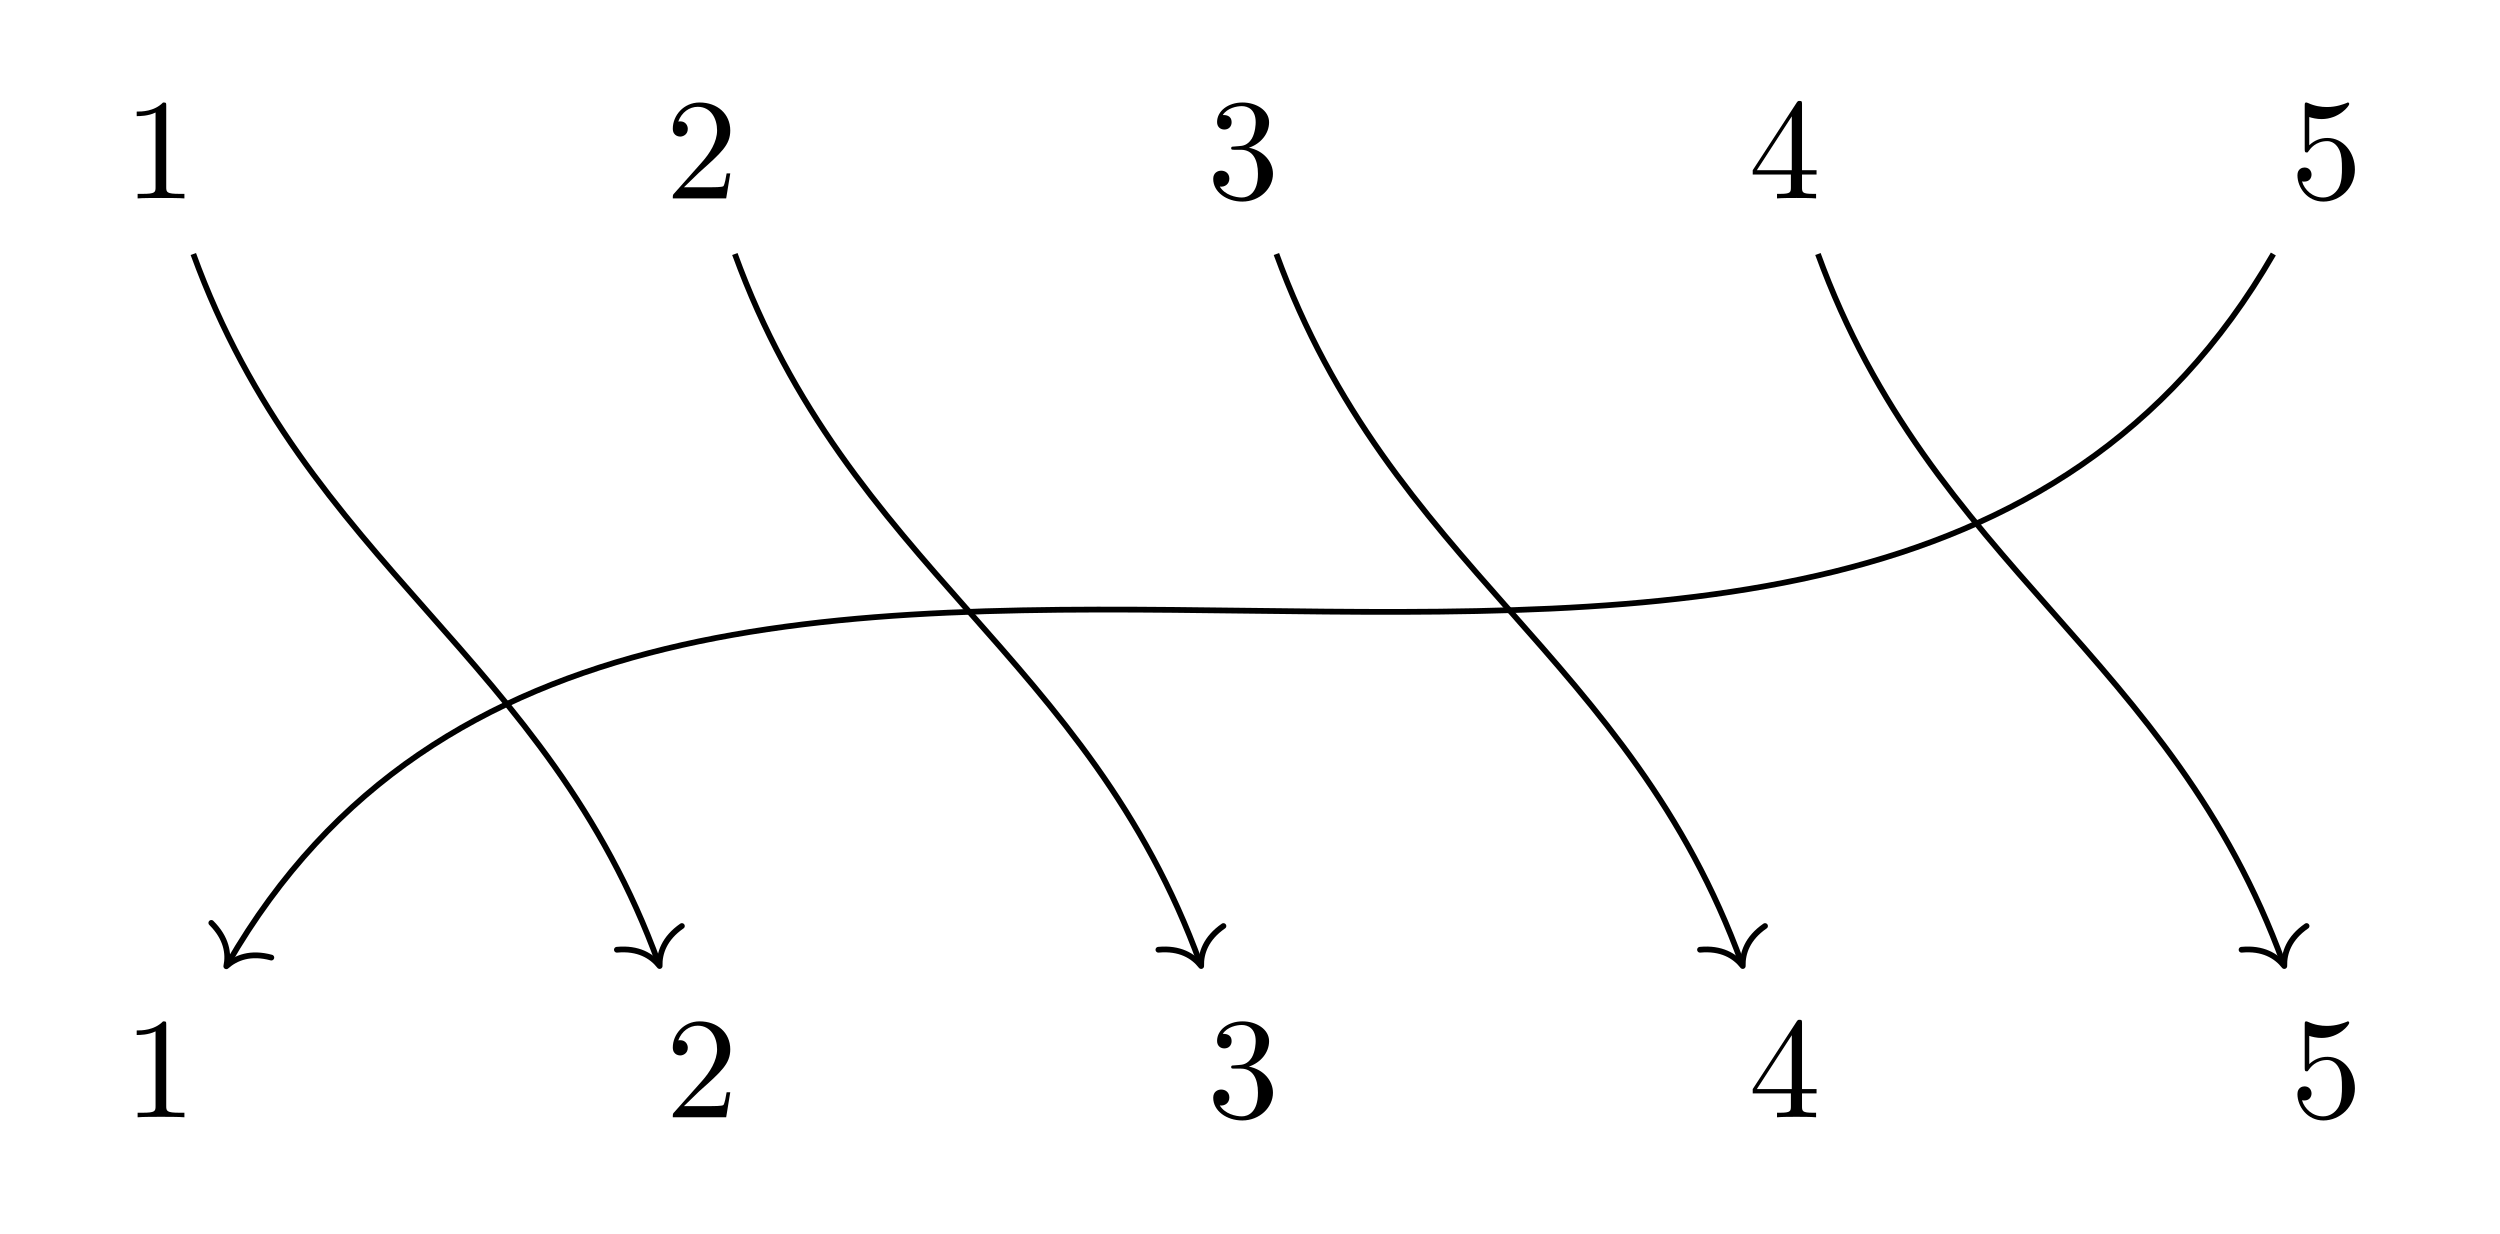
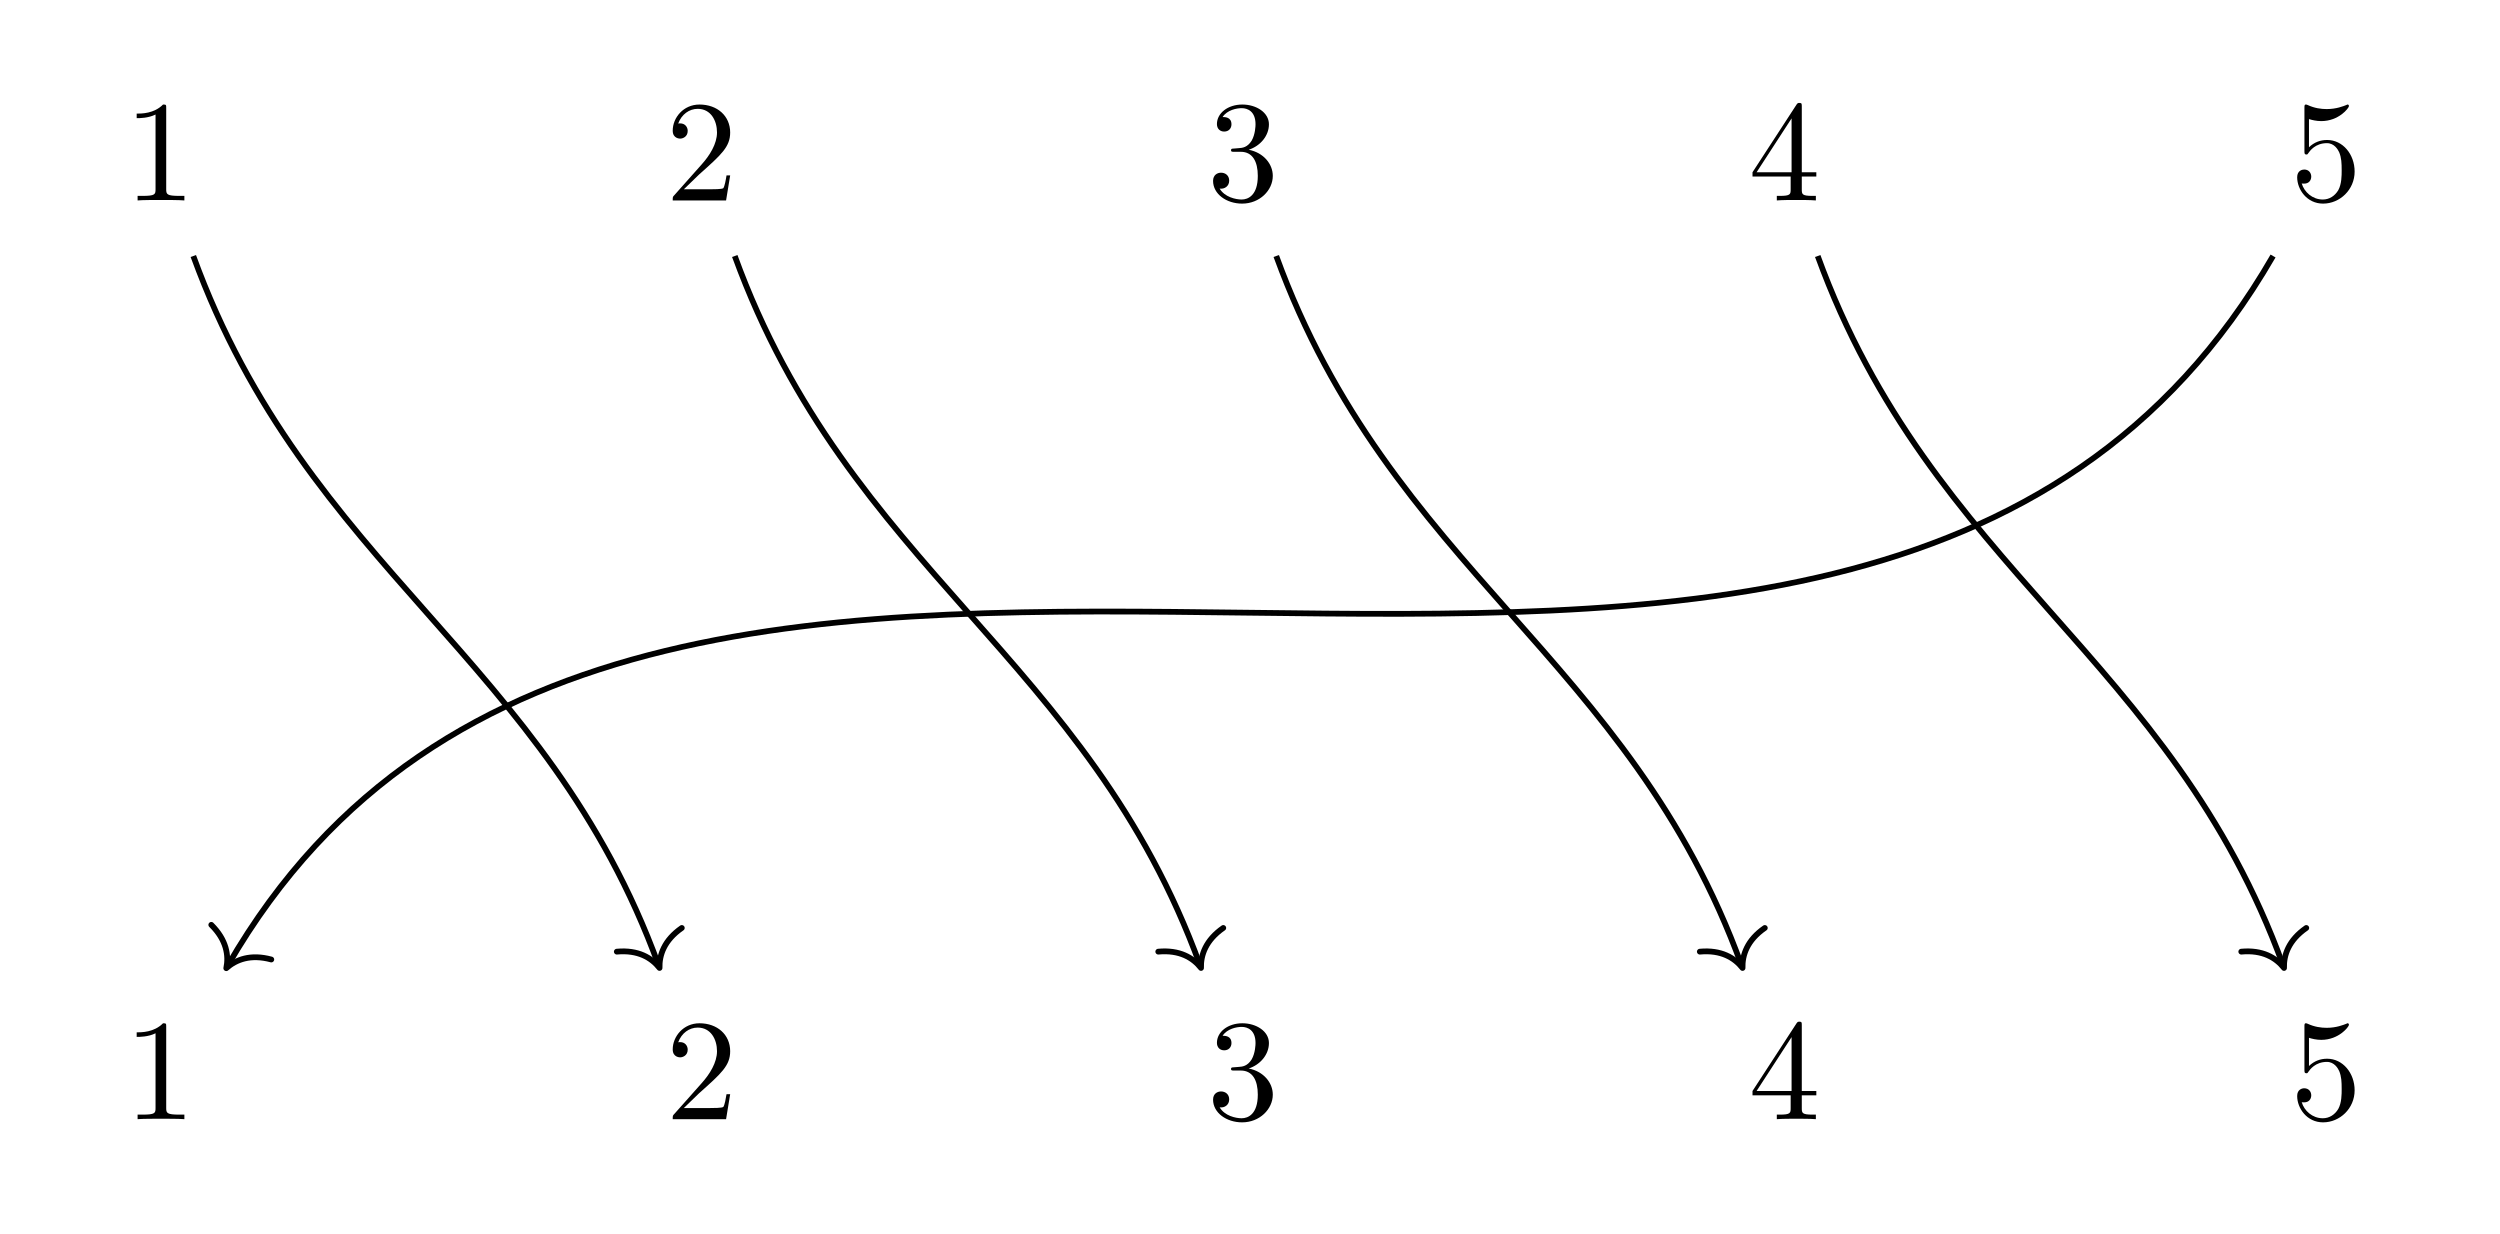
- <svg xmlns="http://www.w3.org/2000/svg" width="608pt" height="300pt" viewBox="0 0 608 300" version="1.1">
+ <svg xmlns="http://www.w3.org/2000/svg" width="608px" height="300px" viewBox="0 0 608 300" version="1.1">
  <g id="surface1">
-     <path style=" stroke:none;fill-rule:nonzero;fill:rgb(0%,0%,0%);fill-opacity:1;" d="M 40.426 25.812 C 40.426 24.984 40.426 24.926 39.652 24.926 C 37.5 27.137 34.406 27.137 33.246 27.137 L 33.246 28.242 C 33.965 28.242 36.062 28.242 37.832 27.359 L 37.832 45.492 C 37.832 46.762 37.777 47.148 34.629 47.148 L 33.469 47.148 L 33.469 48.254 C 34.684 48.145 37.777 48.145 39.156 48.145 C 40.539 48.145 43.574 48.145 44.848 48.254 L 44.848 47.148 L 43.688 47.148 C 40.539 47.148 40.426 46.762 40.426 45.492 Z M 40.426 25.812 " />
-     <path style=" stroke:none;fill-rule:nonzero;fill:rgb(0%,0%,0%);fill-opacity:1;" d="M 166.332 45.547 L 170.031 41.953 C 175.5 37.09 177.598 35.211 177.598 31.727 C 177.598 27.691 174.449 24.926 170.141 24.926 C 166.219 24.926 163.625 28.133 163.625 31.285 C 163.625 33.219 165.336 33.219 165.445 33.219 C 166.055 33.219 167.27 32.777 167.27 31.34 C 167.27 30.457 166.66 29.516 165.445 29.516 C 165.172 29.516 165.059 29.516 164.949 29.57 C 165.777 27.305 167.656 25.977 169.699 25.977 C 172.902 25.977 174.395 28.852 174.395 31.727 C 174.395 34.492 172.629 37.309 170.695 39.465 L 164.012 46.984 C 163.625 47.371 163.625 47.426 163.625 48.254 L 176.605 48.254 L 177.598 42.176 L 176.715 42.176 C 176.547 43.223 176.273 44.773 175.941 45.27 C 175.664 45.547 173.398 45.547 172.629 45.547 Z M 166.332 45.547 " />
-     <path style=" stroke:none;fill-rule:nonzero;fill:rgb(0%,0%,0%);fill-opacity:1;" d="M 303.727 35.926 C 306.598 34.988 308.641 32.5 308.641 29.738 C 308.641 26.863 305.547 24.926 302.18 24.926 C 298.645 24.926 295.992 27.027 295.992 29.68 C 295.992 30.844 296.766 31.504 297.762 31.504 C 298.863 31.504 299.527 30.73 299.527 29.738 C 299.527 27.969 297.926 27.969 297.375 27.969 C 298.477 26.254 300.797 25.812 302.012 25.812 C 303.449 25.812 305.383 26.586 305.383 29.738 C 305.383 30.125 305.328 32.168 304.445 33.715 C 303.395 35.375 302.18 35.484 301.297 35.539 C 301.02 35.539 300.191 35.652 299.914 35.652 C 299.637 35.652 299.418 35.707 299.418 36.039 C 299.418 36.426 299.637 36.426 300.246 36.426 L 301.793 36.426 C 304.664 36.426 305.934 38.801 305.934 42.285 C 305.934 47.039 303.559 48.035 302.012 48.035 C 300.523 48.035 297.871 47.426 296.656 45.379 C 297.871 45.547 298.977 44.773 298.977 43.445 C 298.977 42.176 298.035 41.512 296.988 41.512 C 296.16 41.512 295.055 42.008 295.055 43.5 C 295.055 46.707 298.312 49.027 302.125 49.027 C 306.375 49.027 309.582 45.82 309.582 42.285 C 309.582 39.41 307.371 36.645 303.727 35.926 Z M 303.727 35.926 " />
-     <path style=" stroke:none;fill-rule:nonzero;fill:rgb(0%,0%,0%);fill-opacity:1;" d="M 435.543 42.449 L 435.543 45.547 C 435.543 46.762 435.488 47.148 432.891 47.148 L 432.172 47.148 L 432.172 48.254 C 433.609 48.145 435.43 48.145 436.867 48.145 C 438.359 48.145 440.238 48.145 441.672 48.254 L 441.672 47.148 L 440.898 47.148 C 438.305 47.148 438.25 46.762 438.25 45.547 L 438.25 42.449 L 441.785 42.449 L 441.785 41.398 L 438.25 41.398 L 438.25 25.426 C 438.25 24.762 438.25 24.539 437.695 24.539 C 437.363 24.539 437.254 24.539 436.977 24.926 L 426.262 41.398 L 426.262 42.449 Z M 435.762 41.398 L 427.258 41.398 L 435.762 28.301 Z M 435.762 41.398 " />
-     <path style=" stroke:none;fill-rule:nonzero;fill:rgb(0%,0%,0%);fill-opacity:1;" d="M 572.711 41.234 C 572.711 37.031 569.84 33.551 566.031 33.551 C 564.371 33.551 562.883 34.102 561.609 35.32 L 561.609 28.465 C 562.273 28.688 563.434 28.961 564.594 28.961 C 568.902 28.961 571.332 25.758 571.332 25.312 C 571.332 25.094 571.223 24.926 571 24.926 C 570.945 24.926 570.891 24.926 570.723 25.039 C 570.008 25.312 568.293 26.031 565.918 26.031 C 564.539 26.031 562.938 25.812 561.281 25.039 C 561.004 24.926 560.949 24.926 560.836 24.926 C 560.508 24.926 560.508 25.203 560.508 25.812 L 560.508 36.148 C 560.508 36.812 560.508 37.09 561.004 37.09 C 561.223 37.09 561.336 36.977 561.445 36.758 C 561.832 36.203 563.156 34.324 565.973 34.324 C 567.797 34.324 568.68 35.926 568.957 36.535 C 569.508 37.863 569.562 39.188 569.562 40.957 C 569.562 42.176 569.562 44.273 568.734 45.766 C 567.906 47.148 566.582 48.035 564.98 48.035 C 562.438 48.035 560.449 46.211 559.844 44.109 C 559.953 44.164 560.062 44.164 560.449 44.164 C 561.609 44.164 562.164 43.336 562.164 42.449 C 562.164 41.621 561.609 40.738 560.449 40.738 C 559.953 40.738 558.738 41.012 558.738 42.617 C 558.738 45.602 561.113 49.027 565.035 49.027 C 569.121 49.027 572.711 45.656 572.711 41.234 Z M 572.711 41.234 " />
-     <path style=" stroke:none;fill-rule:nonzero;fill:rgb(0%,0%,0%);fill-opacity:1;" d="M 40.426 249.277 C 40.426 248.449 40.426 248.395 39.652 248.395 C 37.5 250.605 34.406 250.605 33.246 250.605 L 33.246 251.711 C 33.965 251.711 36.062 251.711 37.832 250.824 L 37.832 268.957 C 37.832 270.227 37.777 270.617 34.629 270.617 L 33.469 270.617 L 33.469 271.723 C 34.684 271.609 37.777 271.609 39.156 271.609 C 40.539 271.609 43.574 271.609 44.848 271.723 L 44.848 270.617 L 43.688 270.617 C 40.539 270.617 40.426 270.227 40.426 268.957 Z M 40.426 249.277 " />
-     <path style=" stroke:none;fill-rule:nonzero;fill:rgb(0%,0%,0%);fill-opacity:1;" d="M 166.332 269.012 L 170.031 265.418 C 175.5 260.555 177.598 258.676 177.598 255.191 C 177.598 251.156 174.449 248.395 170.141 248.395 C 166.219 248.395 163.625 251.602 163.625 254.75 C 163.625 256.684 165.336 256.684 165.445 256.684 C 166.055 256.684 167.27 256.242 167.27 254.805 C 167.27 253.922 166.66 252.98 165.445 252.98 C 165.172 252.98 165.059 252.98 164.949 253.039 C 165.777 250.77 167.656 249.445 169.699 249.445 C 172.902 249.445 174.395 252.32 174.395 255.191 C 174.395 257.957 172.629 260.777 170.695 262.934 L 164.012 270.449 C 163.625 270.836 163.625 270.891 163.625 271.723 L 176.605 271.723 L 177.598 265.641 L 176.715 265.641 C 176.547 266.691 176.273 268.238 175.941 268.734 C 175.664 269.012 173.398 269.012 172.629 269.012 Z M 166.332 269.012 " />
-     <path style=" stroke:none;fill-rule:nonzero;fill:rgb(0%,0%,0%);fill-opacity:1;" d="M 303.727 259.395 C 306.598 258.453 308.641 255.969 308.641 253.203 C 308.641 250.328 305.547 248.395 302.18 248.395 C 298.645 248.395 295.992 250.496 295.992 253.148 C 295.992 254.309 296.766 254.973 297.762 254.973 C 298.863 254.973 299.527 254.199 299.527 253.203 C 299.527 251.434 297.926 251.434 297.375 251.434 C 298.477 249.719 300.797 249.277 302.012 249.277 C 303.449 249.277 305.383 250.051 305.383 253.203 C 305.383 253.59 305.328 255.637 304.445 257.184 C 303.395 258.84 302.18 258.953 301.297 259.008 C 301.02 259.008 300.191 259.117 299.914 259.117 C 299.637 259.117 299.418 259.172 299.418 259.504 C 299.418 259.891 299.637 259.891 300.246 259.891 L 301.793 259.891 C 304.664 259.891 305.934 262.27 305.934 265.75 C 305.934 270.504 303.559 271.5 302.012 271.5 C 300.523 271.5 297.871 270.891 296.656 268.848 C 297.871 269.012 298.977 268.238 298.977 266.91 C 298.977 265.641 298.035 264.977 296.988 264.977 C 296.16 264.977 295.055 265.473 295.055 266.969 C 295.055 270.172 298.312 272.496 302.125 272.496 C 306.375 272.496 309.582 269.289 309.582 265.75 C 309.582 262.875 307.371 260.113 303.727 259.395 Z M 303.727 259.395 " />
-     <path style=" stroke:none;fill-rule:nonzero;fill:rgb(0%,0%,0%);fill-opacity:1;" d="M 435.543 265.918 L 435.543 269.012 C 435.543 270.227 435.488 270.617 432.891 270.617 L 432.172 270.617 L 432.172 271.723 C 433.609 271.609 435.43 271.609 436.867 271.609 C 438.359 271.609 440.238 271.609 441.672 271.723 L 441.672 270.617 L 440.898 270.617 C 438.305 270.617 438.25 270.227 438.25 269.012 L 438.25 265.918 L 441.785 265.918 L 441.785 264.867 L 438.25 264.867 L 438.25 248.891 C 438.25 248.227 438.25 248.008 437.695 248.008 C 437.363 248.008 437.254 248.008 436.977 248.395 L 426.262 264.867 L 426.262 265.918 Z M 435.762 264.867 L 427.258 264.867 L 435.762 251.766 Z M 435.762 264.867 " />
-     <path style=" stroke:none;fill-rule:nonzero;fill:rgb(0%,0%,0%);fill-opacity:1;" d="M 572.711 264.699 C 572.711 260.5 569.84 257.016 566.031 257.016 C 564.371 257.016 562.883 257.57 561.609 258.785 L 561.609 251.93 C 562.273 252.152 563.434 252.43 564.594 252.43 C 568.902 252.43 571.332 249.223 571.332 248.781 C 571.332 248.559 571.223 248.395 571 248.395 C 570.945 248.395 570.891 248.395 570.723 248.504 C 570.008 248.781 568.293 249.5 565.918 249.5 C 564.539 249.5 562.938 249.277 561.281 248.504 C 561.004 248.395 560.949 248.395 560.836 248.395 C 560.508 248.395 560.508 248.672 560.508 249.277 L 560.508 259.613 C 560.508 260.277 560.508 260.555 561.004 260.555 C 561.223 260.555 561.336 260.445 561.445 260.223 C 561.832 259.672 563.156 257.789 565.973 257.789 C 567.797 257.789 568.68 259.395 568.957 260.004 C 569.508 261.328 569.562 262.656 569.562 264.426 C 569.562 265.641 569.562 267.742 568.734 269.234 C 567.906 270.617 566.582 271.5 564.98 271.5 C 562.438 271.5 560.449 269.676 559.844 267.574 C 559.953 267.629 560.062 267.629 560.449 267.629 C 561.609 267.629 562.164 266.801 562.164 265.918 C 562.164 265.086 561.609 264.203 560.449 264.203 C 559.953 264.203 558.738 264.48 558.738 266.082 C 558.738 269.066 561.113 272.496 565.035 272.496 C 569.121 272.496 572.711 269.121 572.711 264.699 Z M 572.711 264.699 " />
-     <path style="fill:none;stroke-width:0.398;stroke-linecap:butt;stroke-linejoin:miter;stroke:rgb(0%,0%,0%);stroke-opacity:1;stroke-miterlimit:10;" d="M -72.635 57.192 C -64.758 35.546 -48.18 29.422 -40.437 8.149 " transform="matrix(3.51488,0,0,-3.517716,302.3183,262.9582)" />
-     <path style="fill:none;stroke-width:0.398;stroke-linecap:round;stroke-linejoin:round;stroke:rgb(0%,0%,0%);stroke-opacity:1;stroke-miterlimit:10;" d="M -2.072 2.39 C -1.695 0.958 -0.848 0.279 -0.002 -0 C -0.851 -0.28 -1.694 -0.954 -2.07 -2.391 " transform="matrix(1.20367,3.309785,3.307117,-1.204642,160.4257,234.9482)" />
-     <path style="fill:none;stroke-width:0.398;stroke-linecap:butt;stroke-linejoin:miter;stroke:rgb(0%,0%,0%);stroke-opacity:1;stroke-miterlimit:10;" d="M -35.165 57.192 C -27.289 35.546 -10.709 29.422 -2.967 8.149 " transform="matrix(3.51488,0,0,-3.517716,302.3183,262.9582)" />
-     <path style="fill:none;stroke-width:0.398;stroke-linecap:round;stroke-linejoin:round;stroke:rgb(0%,0%,0%);stroke-opacity:1;stroke-miterlimit:10;" d="M -2.072 2.389 C -1.695 0.958 -0.849 0.277 -0.002 -0.001 C -0.85 -0.277 -1.694 -0.955 -2.071 -2.393 " transform="matrix(1.20367,3.309785,3.307117,-1.204642,292.1318,234.9482)" />
-     <path style="fill:none;stroke-width:0.398;stroke-linecap:butt;stroke-linejoin:miter;stroke:rgb(0%,0%,0%);stroke-opacity:1;stroke-miterlimit:10;" d="M 2.305 57.192 C 10.186 35.546 26.764 29.422 34.503 8.149 " transform="matrix(3.51488,0,0,-3.517716,302.3183,262.9582)" />
-     <path style="fill:none;stroke-width:0.398;stroke-linecap:round;stroke-linejoin:round;stroke:rgb(0%,0%,0%);stroke-opacity:1;stroke-miterlimit:10;" d="M -2.071 2.392 C -1.696 0.957 -0.848 0.281 -0.002 0.001 C -0.85 -0.278 -1.694 -0.956 -2.07 -2.39 " transform="matrix(1.20367,3.309785,3.307117,-1.204642,423.8379,234.9482)" />
-     <path style="fill:none;stroke-width:0.398;stroke-linecap:butt;stroke-linejoin:miter;stroke:rgb(0%,0%,0%);stroke-opacity:1;stroke-miterlimit:10;" d="M 39.775 57.192 C 47.655 35.546 64.234 29.422 71.977 8.149 " transform="matrix(3.51488,0,0,-3.517716,302.3183,262.9582)" />
-     <path style="fill:none;stroke-width:0.398;stroke-linecap:round;stroke-linejoin:round;stroke:rgb(0%,0%,0%);stroke-opacity:1;stroke-miterlimit:10;" d="M -2.072 2.391 C -1.696 0.955 -0.848 0.279 -0.002 0 C -0.851 -0.279 -1.695 -0.958 -2.07 -2.391 " transform="matrix(1.20367,3.309785,3.307117,-1.204642,555.544,234.9482)" />
-     <path style="fill:none;stroke-width:0.398;stroke-linecap:butt;stroke-linejoin:miter;stroke:rgb(0%,0%,0%);stroke-opacity:1;stroke-miterlimit:10;" d="M 71.286 57.192 C 42.054 6.566 -41.223 58.402 -70.254 8.121 " transform="matrix(3.51488,0,0,-3.517716,302.3183,262.9582)" />
-     <path style="fill:none;stroke-width:0.398;stroke-linecap:round;stroke-linejoin:round;stroke:rgb(0%,0%,0%);stroke-opacity:1;stroke-miterlimit:10;" d="M -2.072 2.39 C -1.693 0.959 -0.85 0.279 -0.001 0 C -0.849 -0.277 -1.693 -0.954 -2.072 -2.389 " transform="matrix(-1.76303,3.056087,3.053623,1.764453,55.0362,234.9988)" />
+     <path style=" stroke:none;fill-rule:nonzero;fill:rgb(0%,0%,0%);fill-opacity:1;" d="M 40.422 26.305 C 40.422 25.477 40.422 25.422 39.648 25.422 C 37.496 27.633 34.402 27.633 33.242 27.633 L 33.242 28.738 C 33.961 28.738 36.059 28.738 37.828 27.852 L 37.828 45.98 C 37.828 47.254 37.773 47.641 34.625 47.641 L 33.465 47.641 L 33.465 48.746 C 34.68 48.633 37.773 48.633 39.152 48.633 C 40.531 48.633 43.57 48.633 44.84 48.746 L 44.84 47.641 L 43.68 47.641 C 40.531 47.641 40.422 47.254 40.422 45.98 Z M 40.422 26.305 " />
+     <path style=" stroke:none;fill-rule:nonzero;fill:rgb(0%,0%,0%);fill-opacity:1;" d="M 166.309 46.035 L 170.012 42.445 C 175.477 37.578 177.578 35.699 177.578 32.219 C 177.578 28.184 174.43 25.422 170.121 25.422 C 166.199 25.422 163.605 28.625 163.605 31.777 C 163.605 33.711 165.316 33.711 165.426 33.711 C 166.035 33.711 167.25 33.27 167.25 31.832 C 167.25 30.949 166.641 30.008 165.426 30.008 C 165.152 30.008 165.039 30.008 164.93 30.062 C 165.758 27.797 167.637 26.469 169.68 26.469 C 172.883 26.469 174.375 29.344 174.375 32.219 C 174.375 34.98 172.605 37.801 170.672 39.957 L 163.992 47.473 C 163.605 47.859 163.605 47.914 163.605 48.746 L 176.582 48.746 L 177.578 42.664 L 176.691 42.664 C 176.527 43.715 176.25 45.262 175.918 45.758 C 175.645 46.035 173.379 46.035 172.605 46.035 Z M 166.309 46.035 " />
+     <path style=" stroke:none;fill-rule:nonzero;fill:rgb(0%,0%,0%);fill-opacity:1;" d="M 303.688 36.418 C 306.559 35.48 308.605 32.992 308.605 30.23 C 308.605 27.355 305.512 25.422 302.141 25.422 C 298.609 25.422 295.957 27.52 295.957 30.172 C 295.957 31.336 296.73 31.996 297.723 31.996 C 298.828 31.996 299.492 31.223 299.492 30.23 C 299.492 28.461 297.891 28.461 297.336 28.461 C 298.441 26.746 300.762 26.305 301.977 26.305 C 303.414 26.305 305.344 27.078 305.344 30.23 C 305.344 30.617 305.289 32.66 304.406 34.207 C 303.355 35.867 302.141 35.977 301.258 36.031 C 300.984 36.031 300.152 36.145 299.879 36.145 C 299.602 36.145 299.383 36.199 299.383 36.531 C 299.383 36.918 299.602 36.918 300.211 36.918 L 301.754 36.918 C 304.629 36.918 305.898 39.293 305.898 42.773 C 305.898 47.527 303.523 48.523 301.977 48.523 C 300.484 48.523 297.836 47.914 296.621 45.871 C 297.836 46.035 298.938 45.262 298.938 43.938 C 298.938 42.664 298 42 296.949 42 C 296.121 42 295.02 42.5 295.02 43.992 C 295.02 47.195 298.277 49.52 302.086 49.52 C 306.34 49.52 309.543 46.312 309.543 42.773 C 309.543 39.902 307.332 37.137 303.688 36.418 Z M 303.688 36.418 " />
+     <path style=" stroke:none;fill-rule:nonzero;fill:rgb(0%,0%,0%);fill-opacity:1;" d="M 435.488 42.941 L 435.488 46.035 C 435.488 47.254 435.434 47.641 432.84 47.641 L 432.121 47.641 L 432.121 48.746 C 433.555 48.633 435.379 48.633 436.812 48.633 C 438.305 48.633 440.184 48.633 441.617 48.746 L 441.617 47.641 L 440.848 47.641 C 438.25 47.641 438.195 47.254 438.195 46.035 L 438.195 42.941 L 441.73 42.941 L 441.73 41.891 L 438.195 41.891 L 438.195 25.918 C 438.195 25.254 438.195 25.035 437.645 25.035 C 437.312 25.035 437.199 25.035 436.926 25.422 L 426.211 41.891 L 426.211 42.941 Z M 435.711 41.891 L 427.203 41.891 L 435.711 28.793 Z M 435.711 41.891 " />
+     <path style=" stroke:none;fill-rule:nonzero;fill:rgb(0%,0%,0%);fill-opacity:1;" d="M 572.645 41.727 C 572.645 37.523 569.77 34.043 565.961 34.043 C 564.305 34.043 562.812 34.594 561.543 35.812 L 561.543 28.957 C 562.203 29.18 563.363 29.453 564.523 29.453 C 568.832 29.453 571.262 26.25 571.262 25.809 C 571.262 25.586 571.152 25.422 570.93 25.422 C 570.875 25.422 570.82 25.422 570.656 25.531 C 569.938 25.809 568.227 26.527 565.852 26.527 C 564.469 26.527 562.867 26.305 561.211 25.531 C 560.934 25.422 560.879 25.422 560.77 25.422 C 560.438 25.422 560.438 25.695 560.438 26.305 L 560.438 36.641 C 560.438 37.305 560.438 37.578 560.934 37.578 C 561.156 37.578 561.266 37.469 561.375 37.25 C 561.762 36.695 563.09 34.816 565.906 34.816 C 567.727 34.816 568.609 36.418 568.887 37.027 C 569.441 38.355 569.496 39.68 569.496 41.449 C 569.496 42.664 569.496 44.766 568.668 46.258 C 567.84 47.641 566.512 48.523 564.91 48.523 C 562.371 48.523 560.383 46.699 559.773 44.598 C 559.887 44.656 559.996 44.656 560.383 44.656 C 561.543 44.656 562.094 43.824 562.094 42.941 C 562.094 42.113 561.543 41.227 560.383 41.227 C 559.887 41.227 558.672 41.504 558.672 43.105 C 558.672 46.09 561.047 49.52 564.965 49.52 C 569.055 49.52 572.645 46.148 572.645 41.727 Z M 572.645 41.727 " />
+     <path style=" stroke:none;fill-rule:nonzero;fill:rgb(0%,0%,0%);fill-opacity:1;" d="M 40.422 249.742 C 40.422 248.914 40.422 248.859 39.648 248.859 C 37.496 251.07 34.402 251.07 33.242 251.07 L 33.242 252.176 C 33.961 252.176 36.059 252.176 37.828 251.293 L 37.828 269.422 C 37.828 270.691 37.773 271.078 34.625 271.078 L 33.465 271.078 L 33.465 272.184 C 34.68 272.074 37.773 272.074 39.152 272.074 C 40.531 272.074 43.57 272.074 44.84 272.184 L 44.84 271.078 L 43.68 271.078 C 40.531 271.078 40.422 270.691 40.422 269.422 Z M 40.422 249.742 " />
+     <path style=" stroke:none;fill-rule:nonzero;fill:rgb(0%,0%,0%);fill-opacity:1;" d="M 166.309 269.477 L 170.012 265.883 C 175.477 261.02 177.578 259.141 177.578 255.656 C 177.578 251.621 174.43 248.859 170.121 248.859 C 166.199 248.859 163.605 252.066 163.605 255.215 C 163.605 257.148 165.316 257.148 165.426 257.148 C 166.035 257.148 167.25 256.707 167.25 255.27 C 167.25 254.387 166.641 253.445 165.426 253.445 C 165.152 253.445 165.039 253.445 164.93 253.504 C 165.758 251.234 167.637 249.91 169.68 249.91 C 172.883 249.91 174.375 252.785 174.375 255.656 C 174.375 258.422 172.605 261.238 170.672 263.395 L 163.992 270.914 C 163.605 271.301 163.605 271.355 163.605 272.184 L 176.582 272.184 L 177.578 266.105 L 176.691 266.105 C 176.527 267.152 176.25 268.703 175.918 269.199 C 175.645 269.477 173.379 269.477 172.605 269.477 Z M 166.309 269.477 " />
+     <path style=" stroke:none;fill-rule:nonzero;fill:rgb(0%,0%,0%);fill-opacity:1;" d="M 303.688 259.859 C 306.559 258.918 308.605 256.43 308.605 253.668 C 308.605 250.793 305.512 248.859 302.141 248.859 C 298.609 248.859 295.957 250.961 295.957 253.613 C 295.957 254.773 296.73 255.438 297.723 255.438 C 298.828 255.438 299.492 254.664 299.492 253.668 C 299.492 251.898 297.891 251.898 297.336 251.898 C 298.441 250.188 300.762 249.742 301.977 249.742 C 303.414 249.742 305.344 250.516 305.344 253.668 C 305.344 254.055 305.289 256.102 304.406 257.648 C 303.355 259.305 302.141 259.418 301.258 259.473 C 300.984 259.473 300.152 259.582 299.879 259.582 C 299.602 259.582 299.383 259.637 299.383 259.969 C 299.383 260.355 299.602 260.355 300.211 260.355 L 301.754 260.355 C 304.629 260.355 305.898 262.73 305.898 266.215 C 305.898 270.969 303.523 271.961 301.977 271.961 C 300.484 271.961 297.836 271.355 296.621 269.309 C 297.836 269.477 298.938 268.703 298.938 267.375 C 298.938 266.105 298 265.441 296.949 265.441 C 296.121 265.441 295.02 265.938 295.02 267.43 C 295.02 270.637 298.277 272.957 302.086 272.957 C 306.34 272.957 309.543 269.75 309.543 266.215 C 309.543 263.34 307.332 260.578 303.688 259.859 Z M 303.688 259.859 " />
+     <path style=" stroke:none;fill-rule:nonzero;fill:rgb(0%,0%,0%);fill-opacity:1;" d="M 435.488 266.379 L 435.488 269.477 C 435.488 270.691 435.434 271.078 432.84 271.078 L 432.121 271.078 L 432.121 272.184 C 433.555 272.074 435.379 272.074 436.812 272.074 C 438.305 272.074 440.184 272.074 441.617 272.184 L 441.617 271.078 L 440.848 271.078 C 438.25 271.078 438.195 270.691 438.195 269.477 L 438.195 266.379 L 441.73 266.379 L 441.73 265.328 L 438.195 265.328 L 438.195 249.355 C 438.195 248.695 438.195 248.473 437.645 248.473 C 437.312 248.473 437.199 248.473 436.926 248.859 L 426.211 265.328 L 426.211 266.379 Z M 435.711 265.328 L 427.203 265.328 L 435.711 252.23 Z M 435.711 265.328 " />
+     <path style=" stroke:none;fill-rule:nonzero;fill:rgb(0%,0%,0%);fill-opacity:1;" d="M 572.645 265.164 C 572.645 260.965 569.77 257.48 565.961 257.48 C 564.305 257.48 562.812 258.035 561.543 259.25 L 561.543 252.398 C 562.203 252.617 563.363 252.895 564.523 252.895 C 568.832 252.895 571.262 249.688 571.262 249.246 C 571.262 249.023 571.152 248.859 570.93 248.859 C 570.875 248.859 570.82 248.859 570.656 248.969 C 569.938 249.246 568.227 249.965 565.852 249.965 C 564.469 249.965 562.867 249.742 561.211 248.969 C 560.934 248.859 560.879 248.859 560.77 248.859 C 560.438 248.859 560.438 249.137 560.438 249.742 L 560.438 260.078 C 560.438 260.742 560.438 261.02 560.934 261.02 C 561.156 261.02 561.266 260.91 561.375 260.688 C 561.762 260.133 563.09 258.254 565.906 258.254 C 567.727 258.254 568.609 259.859 568.887 260.465 C 569.441 261.793 569.496 263.121 569.496 264.887 C 569.496 266.105 569.496 268.203 568.668 269.695 C 567.84 271.078 566.512 271.961 564.91 271.961 C 562.371 271.961 560.383 270.137 559.773 268.039 C 559.887 268.094 559.996 268.094 560.383 268.094 C 561.543 268.094 562.094 267.266 562.094 266.379 C 562.094 265.551 561.543 264.668 560.383 264.668 C 559.887 264.668 558.672 264.941 558.672 266.547 C 558.672 269.531 561.047 272.957 564.965 272.957 C 569.055 272.957 572.645 269.586 572.645 265.164 Z M 572.645 265.164 " />
+     <path style="fill:none;stroke-width:0.398;stroke-linecap:butt;stroke-linejoin:miter;stroke:rgb(0%,0%,0%);stroke-opacity:1;stroke-miterlimit:10;" d="M -72.634 57.192 C -64.758 35.547 -48.179 29.422 -40.437 8.149 " transform="matrix(3.514451,0,0,-3.517287,302.2814,263.4219)" />
+     <path style="fill:none;stroke-width:0.398;stroke-linecap:round;stroke-linejoin:round;stroke:rgb(0%,0%,0%);stroke-opacity:1;stroke-miterlimit:10;" d="M -2.072 2.39 C -1.695 0.958 -0.848 0.279 -0.002 -0 C -0.852 -0.279 -1.693 -0.955 -2.071 -2.391 " transform="matrix(1.203523,3.309381,3.306713,-1.204495,160.4061,235.4154)" />
+     <path style="fill:none;stroke-width:0.398;stroke-linecap:butt;stroke-linejoin:miter;stroke:rgb(0%,0%,0%);stroke-opacity:1;stroke-miterlimit:10;" d="M -35.165 57.192 C -27.288 35.547 -10.71 29.422 -2.967 8.149 " transform="matrix(3.514451,0,0,-3.517287,302.2814,263.4219)" />
+     <path style="fill:none;stroke-width:0.398;stroke-linecap:round;stroke-linejoin:round;stroke:rgb(0%,0%,0%);stroke-opacity:1;stroke-miterlimit:10;" d="M -2.073 2.389 C -1.695 0.958 -0.848 0.277 -0.002 -0.001 C -0.851 -0.277 -1.694 -0.955 -2.072 -2.393 " transform="matrix(1.203523,3.309381,3.306713,-1.204495,292.0961,235.4154)" />
+     <path style="fill:none;stroke-width:0.398;stroke-linecap:butt;stroke-linejoin:miter;stroke:rgb(0%,0%,0%);stroke-opacity:1;stroke-miterlimit:10;" d="M 2.305 57.192 C 10.186 35.547 26.764 29.422 34.503 8.149 " transform="matrix(3.514451,0,0,-3.517287,302.2814,263.4219)" />
+     <path style="fill:none;stroke-width:0.398;stroke-linecap:round;stroke-linejoin:round;stroke:rgb(0%,0%,0%);stroke-opacity:1;stroke-miterlimit:10;" d="M -2.071 2.392 C -1.696 0.956 -0.848 0.28 -0.001 0.001 C -0.851 -0.278 -1.694 -0.956 -2.07 -2.389 " transform="matrix(1.203523,3.309381,3.306713,-1.204495,423.7862,235.4154)" />
+     <path style="fill:none;stroke-width:0.398;stroke-linecap:butt;stroke-linejoin:miter;stroke:rgb(0%,0%,0%);stroke-opacity:1;stroke-miterlimit:10;" d="M 39.775 57.192 C 47.656 35.547 64.234 29.422 71.977 8.149 " transform="matrix(3.514451,0,0,-3.517287,302.2814,263.4219)" />
+     <path style="fill:none;stroke-width:0.398;stroke-linecap:round;stroke-linejoin:round;stroke:rgb(0%,0%,0%);stroke-opacity:1;stroke-miterlimit:10;" d="M -2.072 2.39 C -1.696 0.955 -0.848 0.279 -0.001 0.001 C -0.852 -0.279 -1.695 -0.958 -2.071 -2.391 " transform="matrix(1.203523,3.309381,3.306713,-1.204495,555.4762,235.4154)" />
+     <path style="fill:none;stroke-width:0.398;stroke-linecap:butt;stroke-linejoin:miter;stroke:rgb(0%,0%,0%);stroke-opacity:1;stroke-miterlimit:10;" d="M 71.285 57.192 C 42.054 6.566 -41.223 58.402 -70.254 8.122 " transform="matrix(3.514451,0,0,-3.517287,302.2814,263.4219)" />
+     <path style="fill:none;stroke-width:0.398;stroke-linecap:round;stroke-linejoin:round;stroke:rgb(0%,0%,0%);stroke-opacity:1;stroke-miterlimit:10;" d="M -2.072 2.39 C -1.694 0.958 -0.849 0.279 -0.001 0 C -0.849 -0.277 -1.693 -0.954 -2.071 -2.389 " transform="matrix(-1.762815,3.055714,3.053251,1.764237,55.02949,235.4659)" />
  </g>
</svg>
